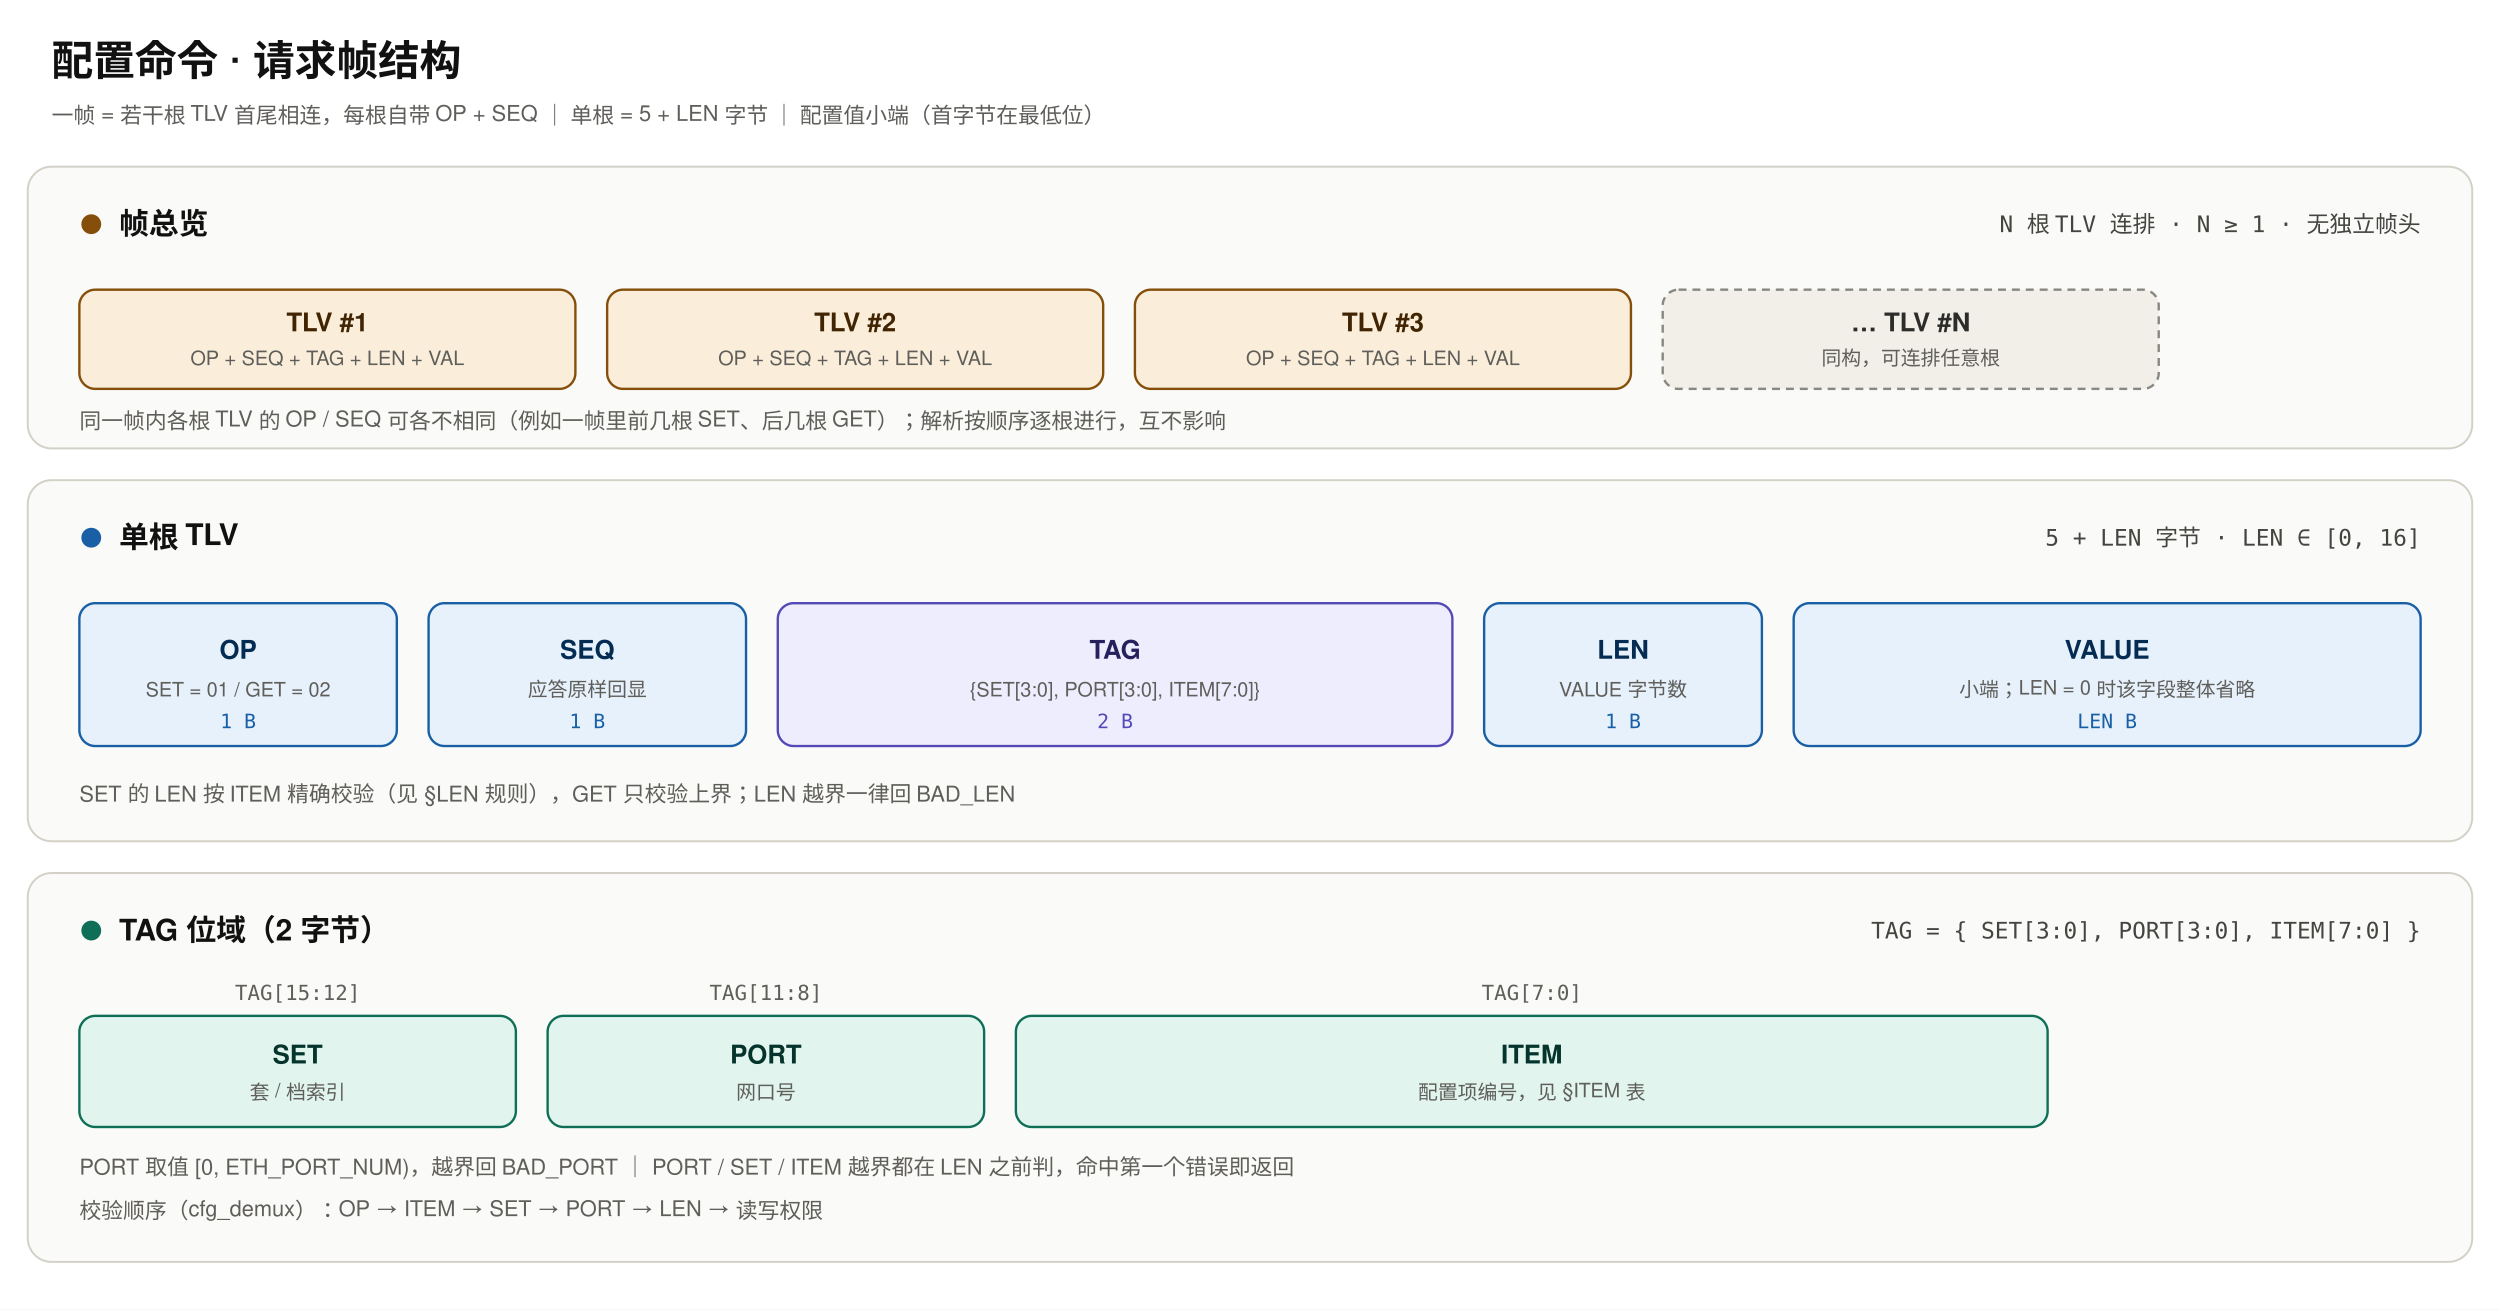
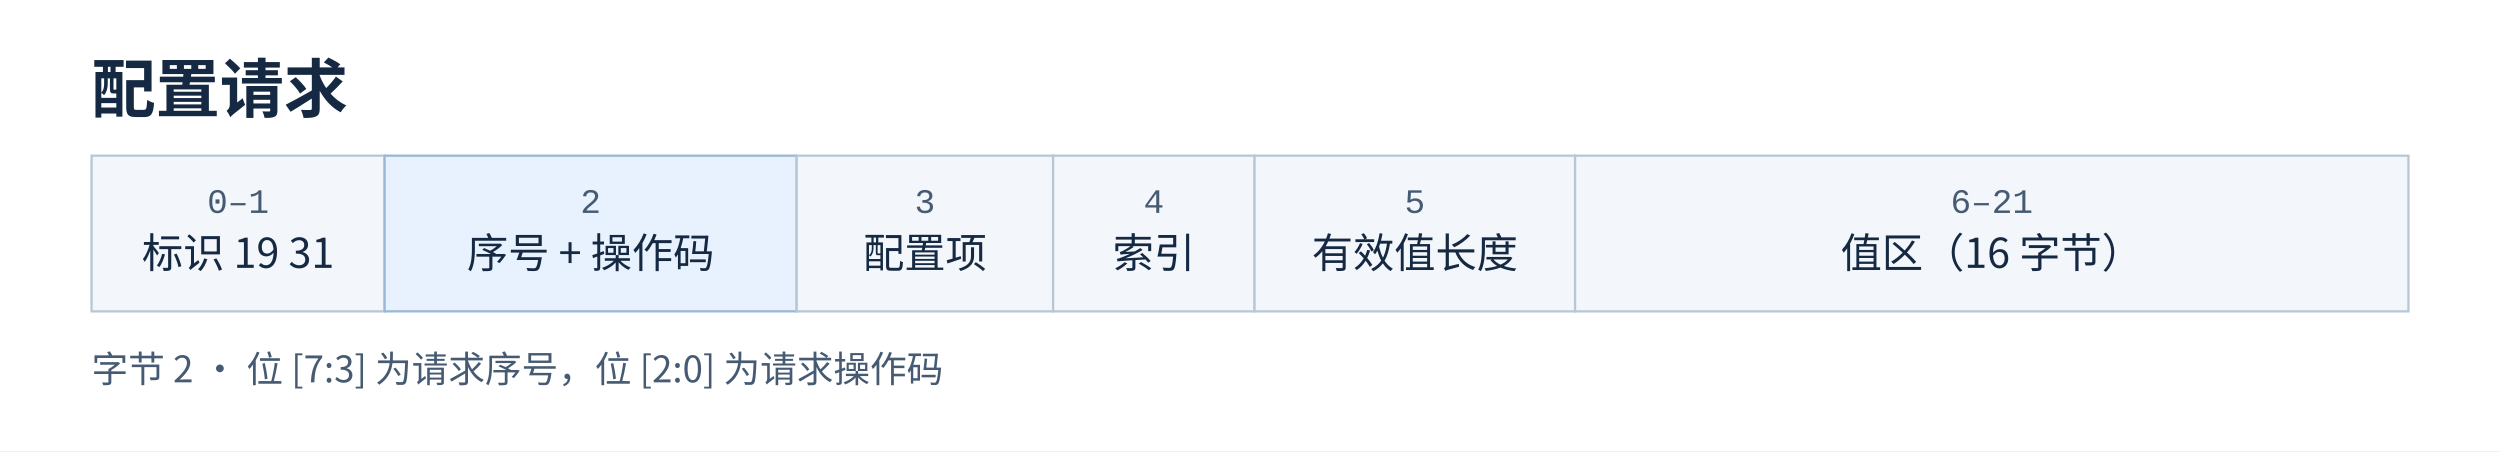
- <svg xmlns="http://www.w3.org/2000/svg" viewBox="0 0 1260 660" width="1260" height="660" role="img">
-   <rect x="0" y="0" width="1260" height="660" fill="#FFFFFF" />
-   <text x="26" y="38" font-family="Helvetica,Arial,sans-serif" font-size="21" font-weight="600" fill="#111111">配置命令 · 请求帧结构</text>
-   <text x="26" y="62" font-family="Helvetica,Arial,sans-serif" font-size="11" fill="#5F5E5A">一帧 = 若干根 TLV 首尾相连，每根自带 OP + SEQ ｜ 单根 = 5 + LEN 字节 ｜ 配置值小端（首字节在最低位）</text>
-   <rect x="14" y="84" width="1232" height="142" rx="12" fill="#FAFAF8" stroke="#D3D1C7" stroke-width="1" />
-   <circle cx="46" cy="113" r="5" fill="#854F0B" />
-   <text x="60" y="118" font-family="Helvetica,Arial,sans-serif" font-size="15" font-weight="600" fill="#111111">帧总览</text>
-   <text x="1220" y="117" text-anchor="end" font-family="Consolas,Menlo,monospace" font-size="11.5" fill="#444441">N 根 TLV 连排  ·  N ≥ 1  ·  无独立帧头</text>
-   <rect x="40" y="146" width="250" height="50" rx="8" fill="#FAEEDA" stroke="#854F0B" stroke-width="1.2" />
-   <text x="165" y="167" text-anchor="middle" font-family="Helvetica,Arial,sans-serif" font-size="13" font-weight="600" fill="#412402">TLV #1</text>
-   <text x="165" y="184" text-anchor="middle" font-family="Helvetica,Arial,sans-serif" font-size="10" fill="#5F5E5A">OP + SEQ + TAG + LEN + VAL</text>
-   <rect x="306" y="146" width="250" height="50" rx="8" fill="#FAEEDA" stroke="#854F0B" stroke-width="1.2" />
-   <text x="431" y="167" text-anchor="middle" font-family="Helvetica,Arial,sans-serif" font-size="13" font-weight="600" fill="#412402">TLV #2</text>
-   <text x="431" y="184" text-anchor="middle" font-family="Helvetica,Arial,sans-serif" font-size="10" fill="#5F5E5A">OP + SEQ + TAG + LEN + VAL</text>
-   <rect x="572" y="146" width="250" height="50" rx="8" fill="#FAEEDA" stroke="#854F0B" stroke-width="1.2" />
-   <text x="697" y="167" text-anchor="middle" font-family="Helvetica,Arial,sans-serif" font-size="13" font-weight="600" fill="#412402">TLV #3</text>
-   <text x="697" y="184" text-anchor="middle" font-family="Helvetica,Arial,sans-serif" font-size="10" fill="#5F5E5A">OP + SEQ + TAG + LEN + VAL</text>
-   <rect x="838" y="146" width="250" height="50" rx="8" fill="#F1EFE8" stroke="#888780" stroke-width="1.2" stroke-dasharray="4 3" />
-   <text x="963" y="167" text-anchor="middle" font-family="Helvetica,Arial,sans-serif" font-size="13" font-weight="600" fill="#2C2C2A">…  TLV #N</text>
-   <text x="963" y="184" text-anchor="middle" font-family="Helvetica,Arial,sans-serif" font-size="10" fill="#5F5E5A">同构，可连排任意根</text>
-   <text x="40" y="216" font-family="Helvetica,Arial,sans-serif" font-size="11" fill="#5F5E5A">同一帧内各根 TLV 的 OP / SEQ 可各不相同（例如一帧里前几根 SET、后几根 GET）；解析按顺序逐根进行，互不影响</text>
-   <rect x="14" y="242" width="1232" height="182" rx="12" fill="#FAFAF8" stroke="#D3D1C7" stroke-width="1" />
-   <circle cx="46" cy="271" r="5" fill="#185FA5" />
-   <text x="60" y="276" font-family="Helvetica,Arial,sans-serif" font-size="15" font-weight="600" fill="#111111">单根 TLV</text>
-   <text x="1220" y="275" text-anchor="end" font-family="Consolas,Menlo,monospace" font-size="11.5" fill="#444441">5 + LEN 字节  ·  LEN ∈ [0, 16]</text>
-   <rect x="40" y="304" width="160" height="72" rx="8" fill="#E6F1FB" stroke="#185FA5" stroke-width="1.2" />
-   <text x="120" y="332" text-anchor="middle" font-family="Helvetica,Arial,sans-serif" font-size="13" font-weight="600" fill="#042C53">OP</text>
-   <text x="120" y="351" text-anchor="middle" font-family="Helvetica,Arial,sans-serif" font-size="10" fill="#5F5E5A">SET = 01 / GET = 02</text>
-   <text x="120" y="367" text-anchor="middle" font-family="Consolas,Menlo,monospace" font-size="10" fill="#185FA5">1 B</text>
-   <rect x="216" y="304" width="160" height="72" rx="8" fill="#E6F1FB" stroke="#185FA5" stroke-width="1.2" />
-   <text x="296" y="332" text-anchor="middle" font-family="Helvetica,Arial,sans-serif" font-size="13" font-weight="600" fill="#042C53">SEQ</text>
-   <text x="296" y="351" text-anchor="middle" font-family="Helvetica,Arial,sans-serif" font-size="10" fill="#5F5E5A">应答原样回显</text>
-   <text x="296" y="367" text-anchor="middle" font-family="Consolas,Menlo,monospace" font-size="10" fill="#185FA5">1 B</text>
-   <rect x="392" y="304" width="340" height="72" rx="8" fill="#EEEDFE" stroke="#534AB7" stroke-width="1.2" />
-   <text x="562" y="332" text-anchor="middle" font-family="Helvetica,Arial,sans-serif" font-size="13" font-weight="600" fill="#26215C">TAG</text>
-   <text x="562" y="351" text-anchor="middle" font-family="Helvetica,Arial,sans-serif" font-size="10" fill="#5F5E5A">{SET[3:0], PORT[3:0], ITEM[7:0]}</text>
-   <text x="562" y="367" text-anchor="middle" font-family="Consolas,Menlo,monospace" font-size="10" fill="#534AB7">2 B</text>
-   <rect x="748" y="304" width="140" height="72" rx="8" fill="#E6F1FB" stroke="#185FA5" stroke-width="1.2" />
-   <text x="818" y="332" text-anchor="middle" font-family="Helvetica,Arial,sans-serif" font-size="13" font-weight="600" fill="#042C53">LEN</text>
-   <text x="818" y="351" text-anchor="middle" font-family="Helvetica,Arial,sans-serif" font-size="10" fill="#5F5E5A">VALUE 字节数</text>
-   <text x="818" y="367" text-anchor="middle" font-family="Consolas,Menlo,monospace" font-size="10" fill="#185FA5">1 B</text>
-   <rect x="904" y="304" width="316" height="72" rx="8" fill="#E6F1FB" stroke="#185FA5" stroke-width="1.2" />
-   <text x="1062" y="332" text-anchor="middle" font-family="Helvetica,Arial,sans-serif" font-size="13" font-weight="600" fill="#042C53">VALUE</text>
-   <text x="1062" y="351" text-anchor="middle" font-family="Helvetica,Arial,sans-serif" font-size="10" fill="#5F5E5A">小端；LEN = 0 时该字段整体省略</text>
-   <text x="1062" y="367" text-anchor="middle" font-family="Consolas,Menlo,monospace" font-size="10" fill="#185FA5">LEN B</text>
-   <text x="40" y="404" font-family="Helvetica,Arial,sans-serif" font-size="11" fill="#5F5E5A">SET 的 LEN 按 ITEM 精确校验（见 §LEN 规则），GET 只校验上界；LEN 越界一律回 BAD_LEN</text>
-   <rect x="14" y="440" width="1232" height="196" rx="12" fill="#FAFAF8" stroke="#D3D1C7" stroke-width="1" />
-   <circle cx="46" cy="469" r="5" fill="#0F6E56" />
-   <text x="60" y="474" font-family="Helvetica,Arial,sans-serif" font-size="15" font-weight="600" fill="#111111">TAG 位域（2 字节）</text>
-   <text x="1220" y="473" text-anchor="end" font-family="Consolas,Menlo,monospace" font-size="11.5" fill="#444441">TAG = { SET[3:0], PORT[3:0], ITEM[7:0] }</text>
-   <text x="150" y="504" text-anchor="middle" font-family="Consolas,Menlo,monospace" font-size="10.5" fill="#5F5E5A">TAG[15:12]</text>
-   <text x="386" y="504" text-anchor="middle" font-family="Consolas,Menlo,monospace" font-size="10.5" fill="#5F5E5A">TAG[11:8]</text>
-   <text x="772" y="504" text-anchor="middle" font-family="Consolas,Menlo,monospace" font-size="10.5" fill="#5F5E5A">TAG[7:0]</text>
-   <rect x="40" y="512" width="220" height="56" rx="8" fill="#E1F5EE" stroke="#0F6E56" stroke-width="1.2" />
-   <text x="150" y="536" text-anchor="middle" font-family="Helvetica,Arial,sans-serif" font-size="13" font-weight="600" fill="#04342C">SET</text>
-   <text x="150" y="554" text-anchor="middle" font-family="Helvetica,Arial,sans-serif" font-size="10" fill="#5F5E5A">套 / 档索引</text>
-   <rect x="276" y="512" width="220" height="56" rx="8" fill="#E1F5EE" stroke="#0F6E56" stroke-width="1.2" />
-   <text x="386" y="536" text-anchor="middle" font-family="Helvetica,Arial,sans-serif" font-size="13" font-weight="600" fill="#04342C">PORT</text>
-   <text x="386" y="554" text-anchor="middle" font-family="Helvetica,Arial,sans-serif" font-size="10" fill="#5F5E5A">网口号</text>
-   <rect x="512" y="512" width="520" height="56" rx="8" fill="#E1F5EE" stroke="#0F6E56" stroke-width="1.2" />
-   <text x="772" y="536" text-anchor="middle" font-family="Helvetica,Arial,sans-serif" font-size="13" font-weight="600" fill="#04342C">ITEM</text>
-   <text x="772" y="554" text-anchor="middle" font-family="Helvetica,Arial,sans-serif" font-size="10" fill="#5F5E5A">配置项编号，见 §ITEM 表</text>
-   <text x="40" y="592" font-family="Helvetica,Arial,sans-serif" font-size="11" fill="#5F5E5A">PORT 取值 [0, ETH_PORT_NUM)，越界回 BAD_PORT ｜ PORT / SET / ITEM 越界都在 LEN 之前判，命中第一个错误即返回</text>
-   <text x="40" y="614" font-family="Helvetica,Arial,sans-serif" font-size="11" fill="#5F5E5A">校验顺序（cfg_demux）：OP → ITEM → SET → PORT → LEN → 读写权限</text>
+ <svg xmlns="http://www.w3.org/2000/svg" width="1092" height="197" viewBox="0 0 1092 197" id="cfg_cmd_frame-root" role="img" aria-labelledby="cent-cfg-req-title cent-cfg-req-desc">
+   <style>
+     #cfg_cmd_frame-root text {
+       font-family: "Microsoft YaHei", "PingFang SC", "Noto Sans CJK SC", system-ui, sans-serif;
+       font-weight: 400;
+       fill: #152942;
+     }
+     #cfg_cmd_frame-root .title { font-size: 28px; font-weight: 600; }
+     #cfg_cmd_frame-root .field-label { font-size: 18px; text-anchor: middle; }
+     #cfg_cmd_frame-root .note { font-size: 16px; fill: #465b73; }
+     #cfg_cmd_frame-root .offset {
+       font-family: Consolas, "SFMono-Regular", "Liberation Mono", monospace;
+       font-size: 15px;
+       text-anchor: middle;
+       fill: #465b73;
+     }
+     #cfg_cmd_frame-root .field { fill: #f3f6fa; stroke: #b8c7d6; }
+     #cfg_cmd_frame-root .op-field { fill: #e8f2fe; stroke: #9bb7d5; }
+   </style>
+   <rect width="1092" height="197" fill="#ffffff" />
+   <text x="40" y="49" class="title">配置请求</text>
+   <g aria-label="请求字段">
+     <g data-field="标识 19 31" data-range="0–1">
+       <rect x="40" y="68" width="128" height="68" class="field" />
+       <text x="104" y="93" class="offset">0–1</text>
+       <text x="104" y="117" class="field-label">标识 19 31</text>
+     </g>
+     <g data-field="序号 + 操作码" data-range="2">
+       <rect x="168" y="68" width="180" height="68" class="field op-field" />
+       <text x="258" y="93" class="offset">2</text>
+       <text x="258" y="117" class="field-label">序号 + 操作码</text>
+     </g>
+     <g data-field="配置项" data-range="3">
+       <rect x="348" y="68" width="112" height="68" class="field" />
+       <text x="404" y="93" class="offset">3</text>
+       <text x="404" y="117" class="field-label">配置项</text>
+     </g>
+     <g data-field="索引" data-range="4">
+       <rect x="460" y="68" width="88" height="68" class="field" />
+       <text x="504" y="93" class="offset">4</text>
+       <text x="504" y="117" class="field-label">索引</text>
+     </g>
+     <g data-field="有效值长度" data-range="5">
+       <rect x="548" y="68" width="140" height="68" class="field" />
+       <text x="618" y="93" class="offset">5</text>
+       <text x="618" y="117" class="field-label">有效值长度</text>
+     </g>
+     <g data-field="值区（16 字节）" data-range="6–21">
+       <rect x="688" y="68" width="364" height="68" class="field" />
+       <text x="870" y="93" class="offset">6–21</text>
+       <text x="870" y="117" class="field-label">值区（16 字节）</text>
+     </g>
+   </g>
+   <text x="40" y="167" class="note">字节 2 · 位 [7:3] 为请求序号，位 [2:0] 为请求操作码</text>
</svg>
